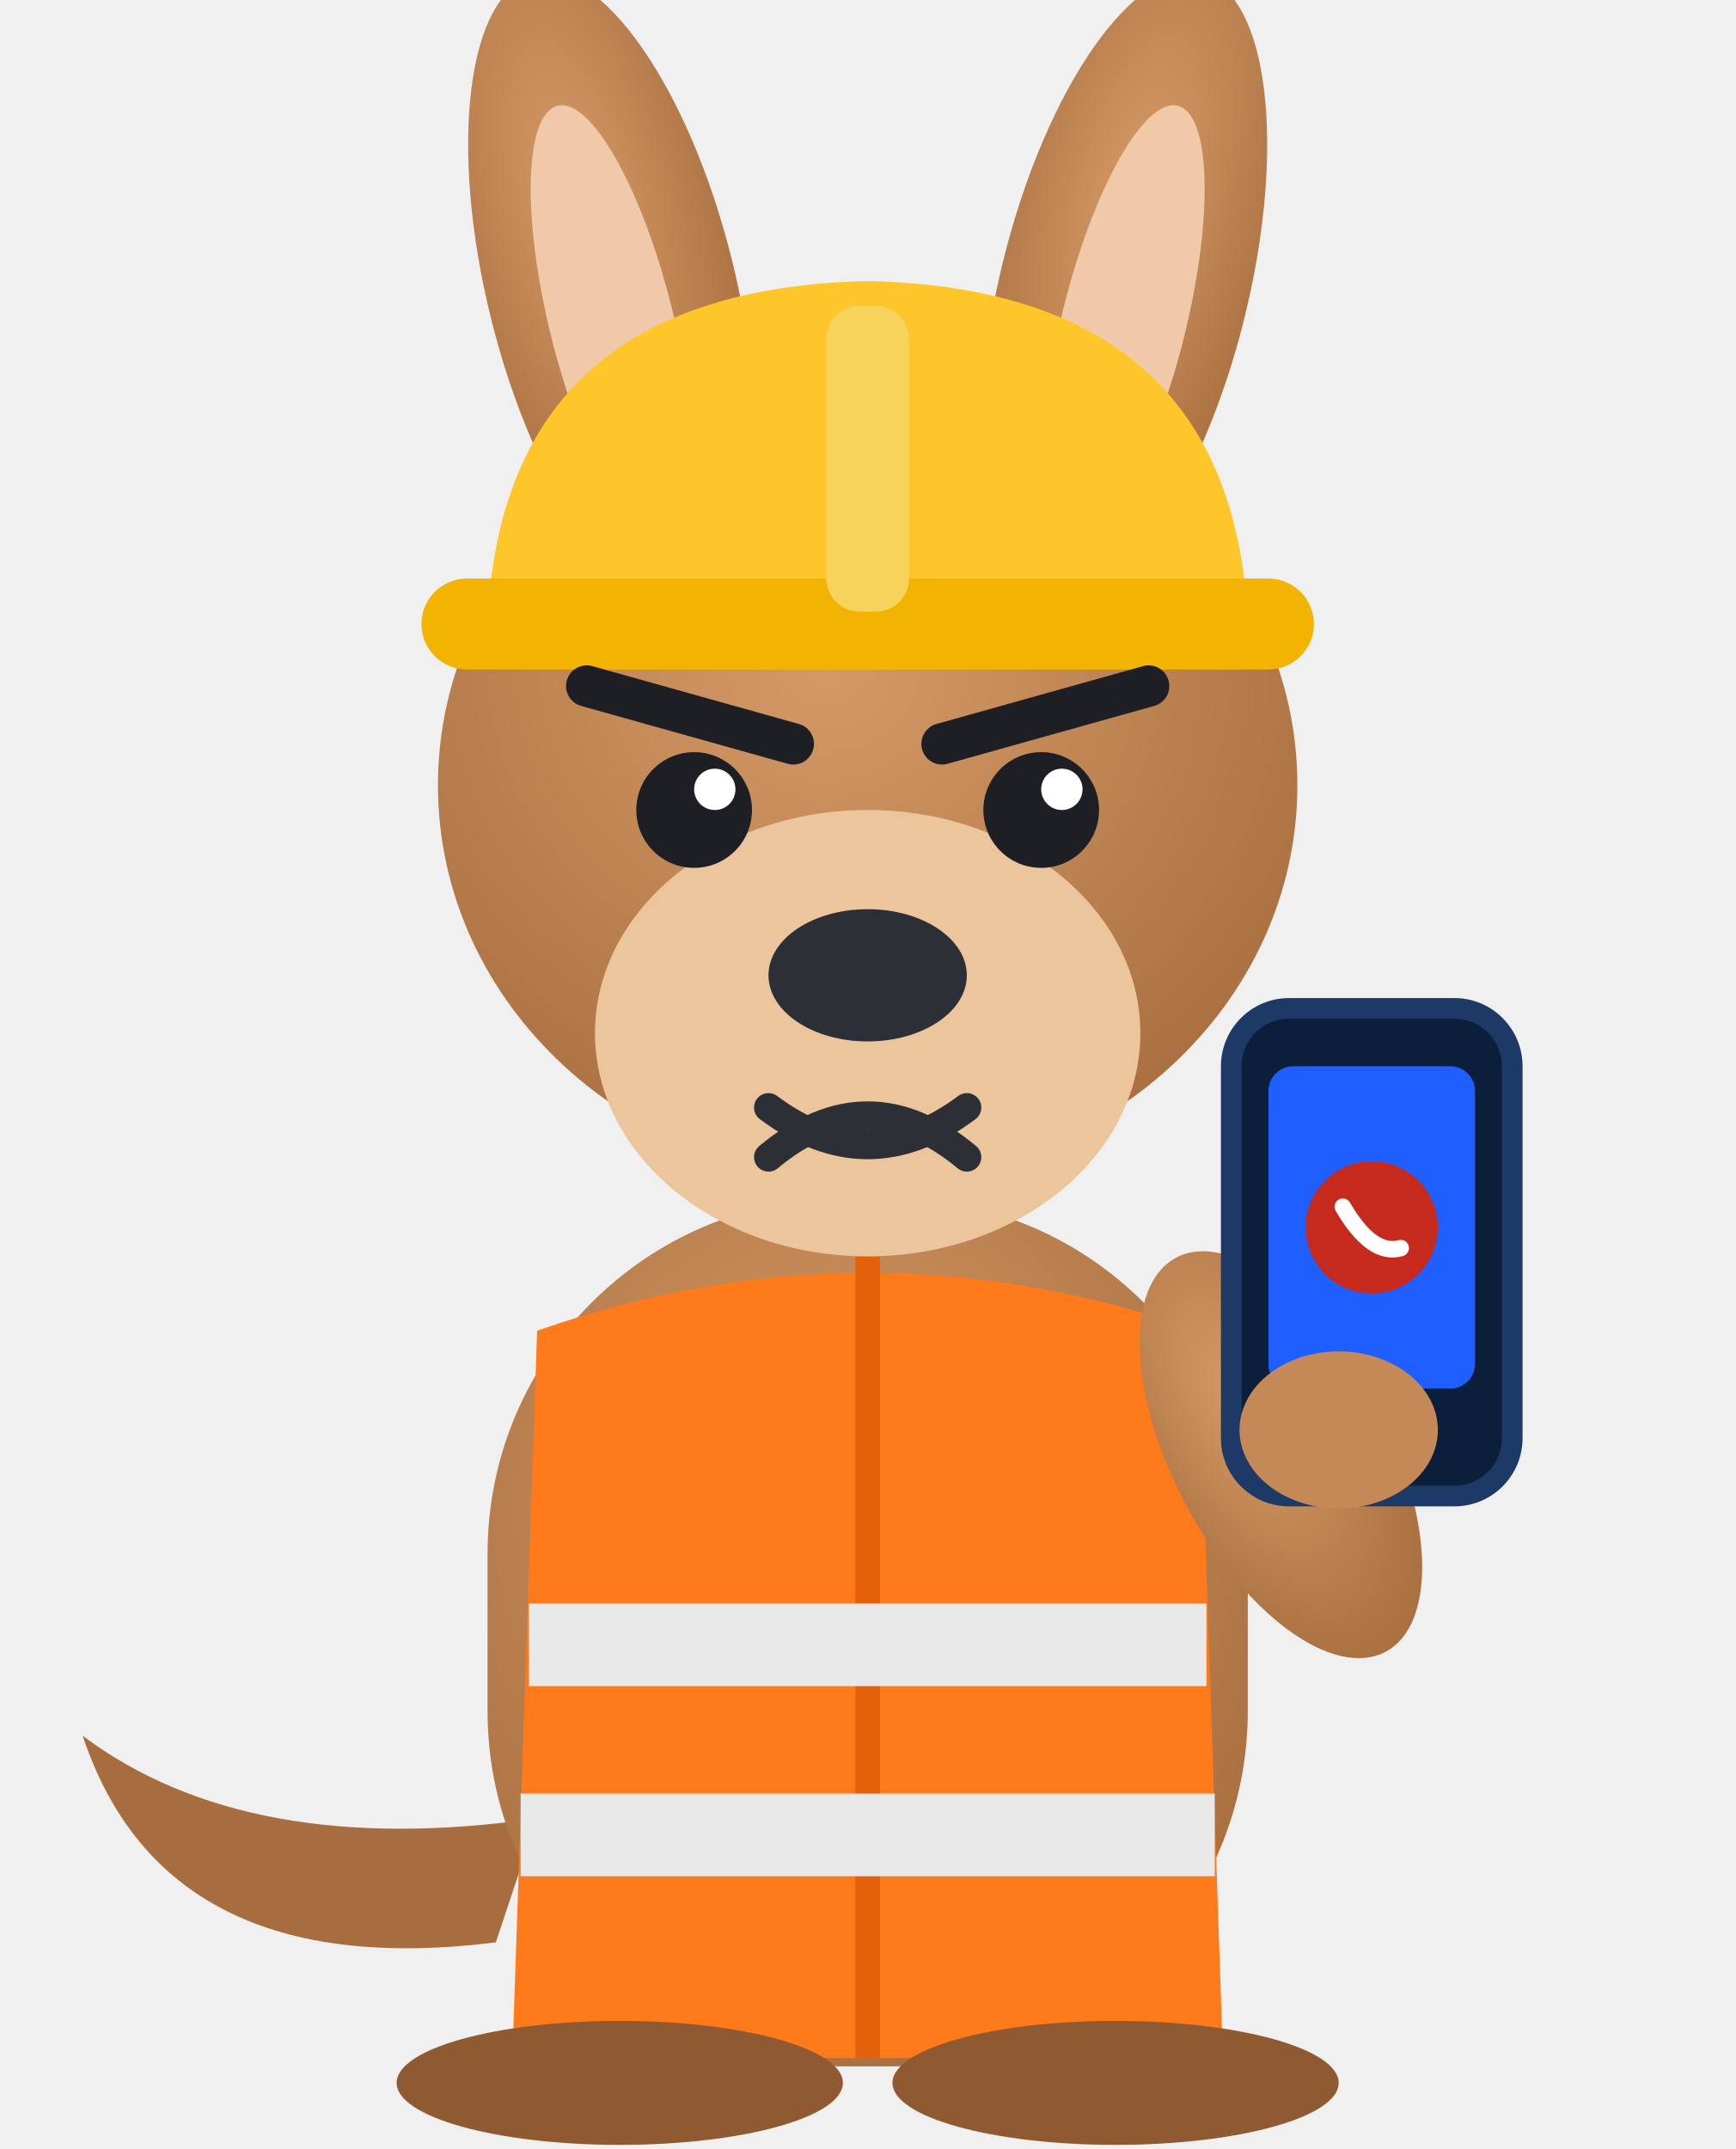
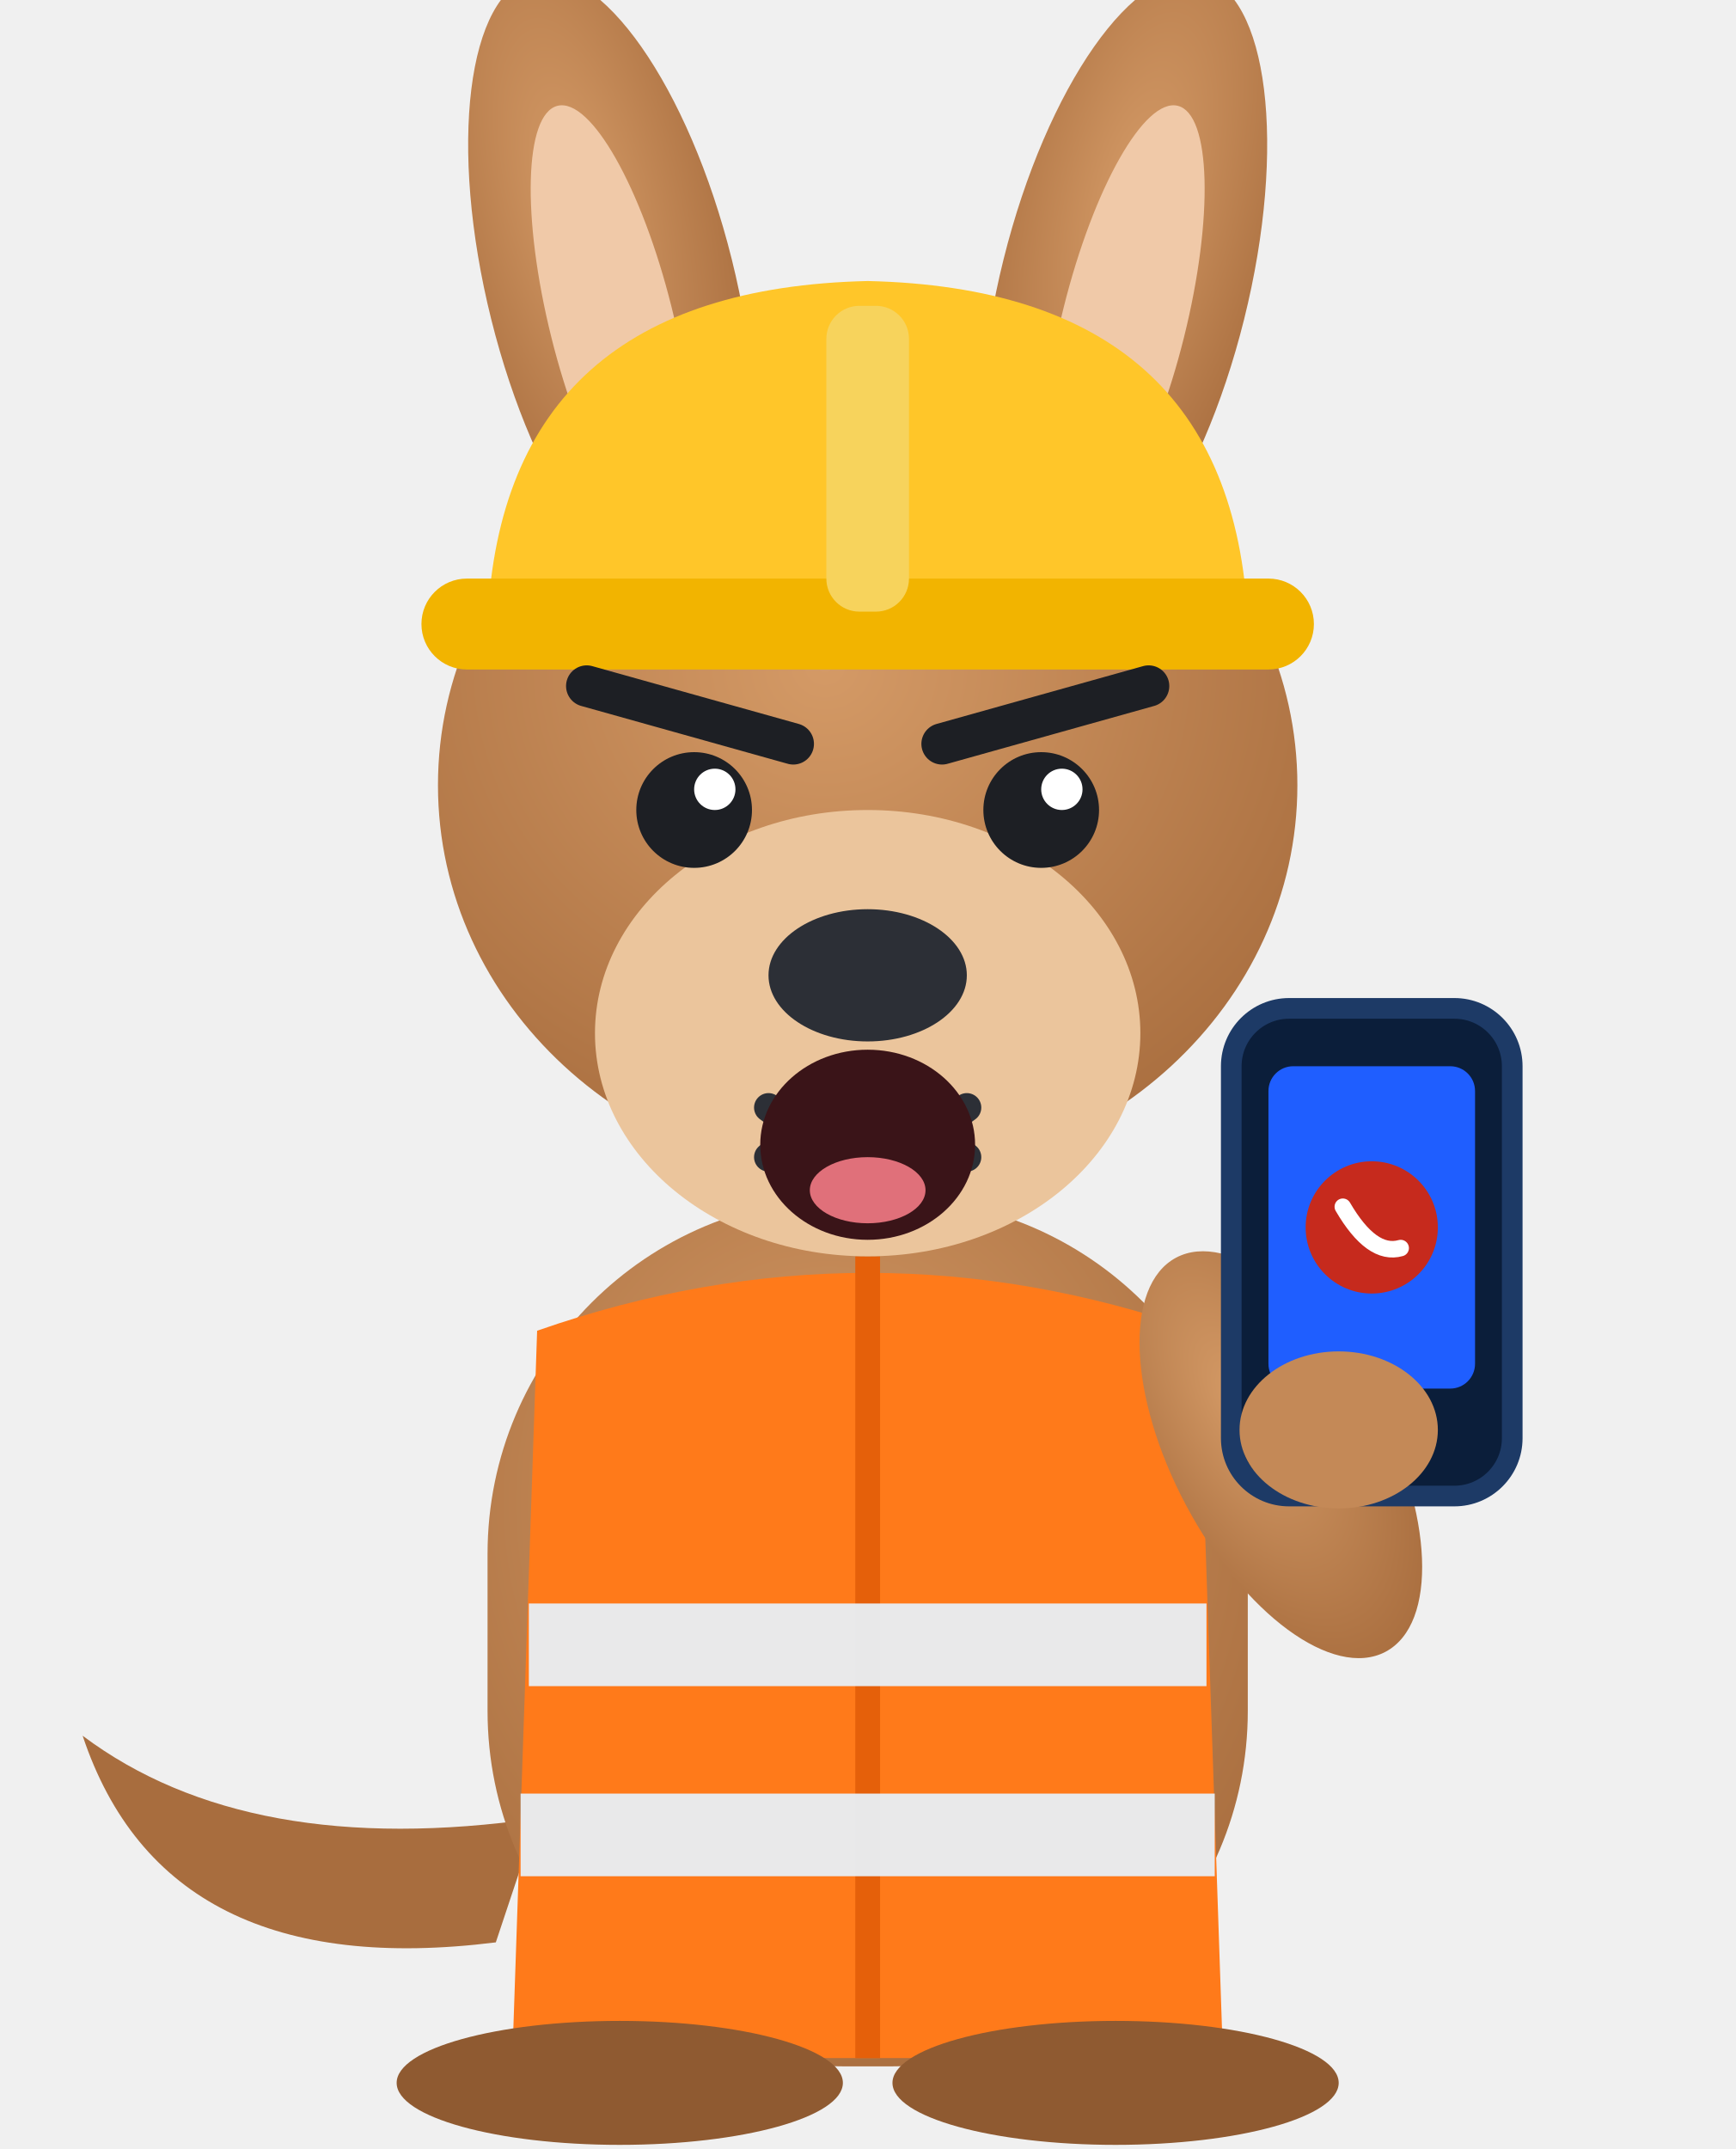
<svg xmlns="http://www.w3.org/2000/svg" viewBox="0 0 420 520">
  <defs>
    <radialGradient id="rfur" cx="45%" cy="35%" r="70%">
      <stop offset="0" stop-color="#D49A66" />
      <stop offset="1" stop-color="#A86D3E" />
    </radialGradient>
  </defs>
  <path d="M120 470 Q40 480 20 420 Q60 450 130 440 Z" fill="#A86D3E" />
  <rect x="118" y="290" width="184" height="210" rx="86" fill="url(#rfur)" />
  <ellipse cx="210" cy="420" rx="62" ry="70" fill="#EBC59C" />
  <path d="M130 322 Q210 294 290 322 L296 498 L124 498 Z" fill="#FF7A1A" />
  <path d="M210 304 L210 498" stroke="#E5600A" stroke-width="6" />
  <rect x="128" y="388" width="164" height="20" fill="#E8EEF5" opacity=".95" />
  <rect x="126" y="434" width="168" height="20" fill="#E8EEF5" opacity=".95" />
  <ellipse cx="150" cy="504" rx="54" ry="15" fill="#8F5A31" />
  <ellipse cx="270" cy="504" rx="54" ry="15" fill="#8F5A31" />
  <ellipse cx="148" cy="70" rx="30" ry="78" fill="url(#rfur)" transform="rotate(-14 148 70)" />
  <ellipse cx="148" cy="78" rx="15" ry="54" fill="#F0C9A8" transform="rotate(-14 148 78)" />
  <ellipse cx="272" cy="70" rx="30" ry="78" fill="url(#rfur)" transform="rotate(14 272 70)" />
  <ellipse cx="272" cy="78" rx="15" ry="54" fill="#F0C9A8" transform="rotate(14 272 78)" />
  <ellipse cx="210" cy="190" rx="104" ry="96" fill="url(#rfur)" />
  <ellipse cx="210" cy="250" rx="66" ry="54" fill="#EBC59C" />
  <path d="M118 150 Q122 70 210 68 Q298 70 302 150 Z" fill="#FFC629" />
  <rect x="102" y="140" width="216" height="22" rx="11" fill="#F2B400" />
  <rect x="200" y="74" width="20" height="74" rx="8" fill="#F7D35C" />
  <g id="brows">
    <path d="M142 166 L192 180" stroke="#1d1f24" stroke-width="10" stroke-linecap="round" />
    <path d="M278 166 L228 180" stroke="#1d1f24" stroke-width="10" stroke-linecap="round" />
  </g>
  <circle cx="168" cy="196" r="14" fill="#1d1f24" />
  <circle cx="173" cy="191" r="5" fill="#fff" />
  <circle cx="252" cy="196" r="14" fill="#1d1f24" />
  <circle cx="257" cy="191" r="5" fill="#fff" />
  <ellipse cx="210" cy="236" rx="24" ry="16" fill="#2c2f36" />
  <path id="smile" d="M186 268 Q210 286 234 268" stroke="#2c2f36" stroke-width="7" fill="none" stroke-linecap="round" />
  <path id="frown" d="M186 280 Q210 260 234 280" stroke="#2c2f36" stroke-width="7" fill="none" stroke-linecap="round" />
+   <g id="mouth-open">
+     <ellipse cx="210" cy="274" rx="20" ry="12" fill="#3a1418" />
+     <ellipse cx="210" cy="280" rx="11" ry="5" fill="#e0707a" />
+   </g>
+   <g id="mouth-wide">
+     <ellipse cx="210" cy="277" rx="26" ry="23" fill="#3a1418" />
+     <ellipse cx="210" cy="288" rx="14" ry="8" fill="#e0707a" />
+   </g>
  <ellipse cx="310" cy="352" rx="26" ry="54" fill="url(#rfur)" transform="rotate(-28 310 352)" />
  <rect x="298" y="244" width="68" height="118" rx="14" fill="#0B1E3A" stroke="#1d3a66" stroke-width="5" />
  <rect x="307" y="258" width="50" height="78" rx="6" fill="#1f5eff" />
  <circle cx="332" cy="297" r="16" fill="#c62a1d" />
  <path d="M325 292 q7 12 14 10" stroke="#fff" stroke-width="4" fill="none" stroke-linecap="round" />
  <ellipse cx="324" cy="346" rx="24" ry="19" fill="#C48957" />
</svg>
